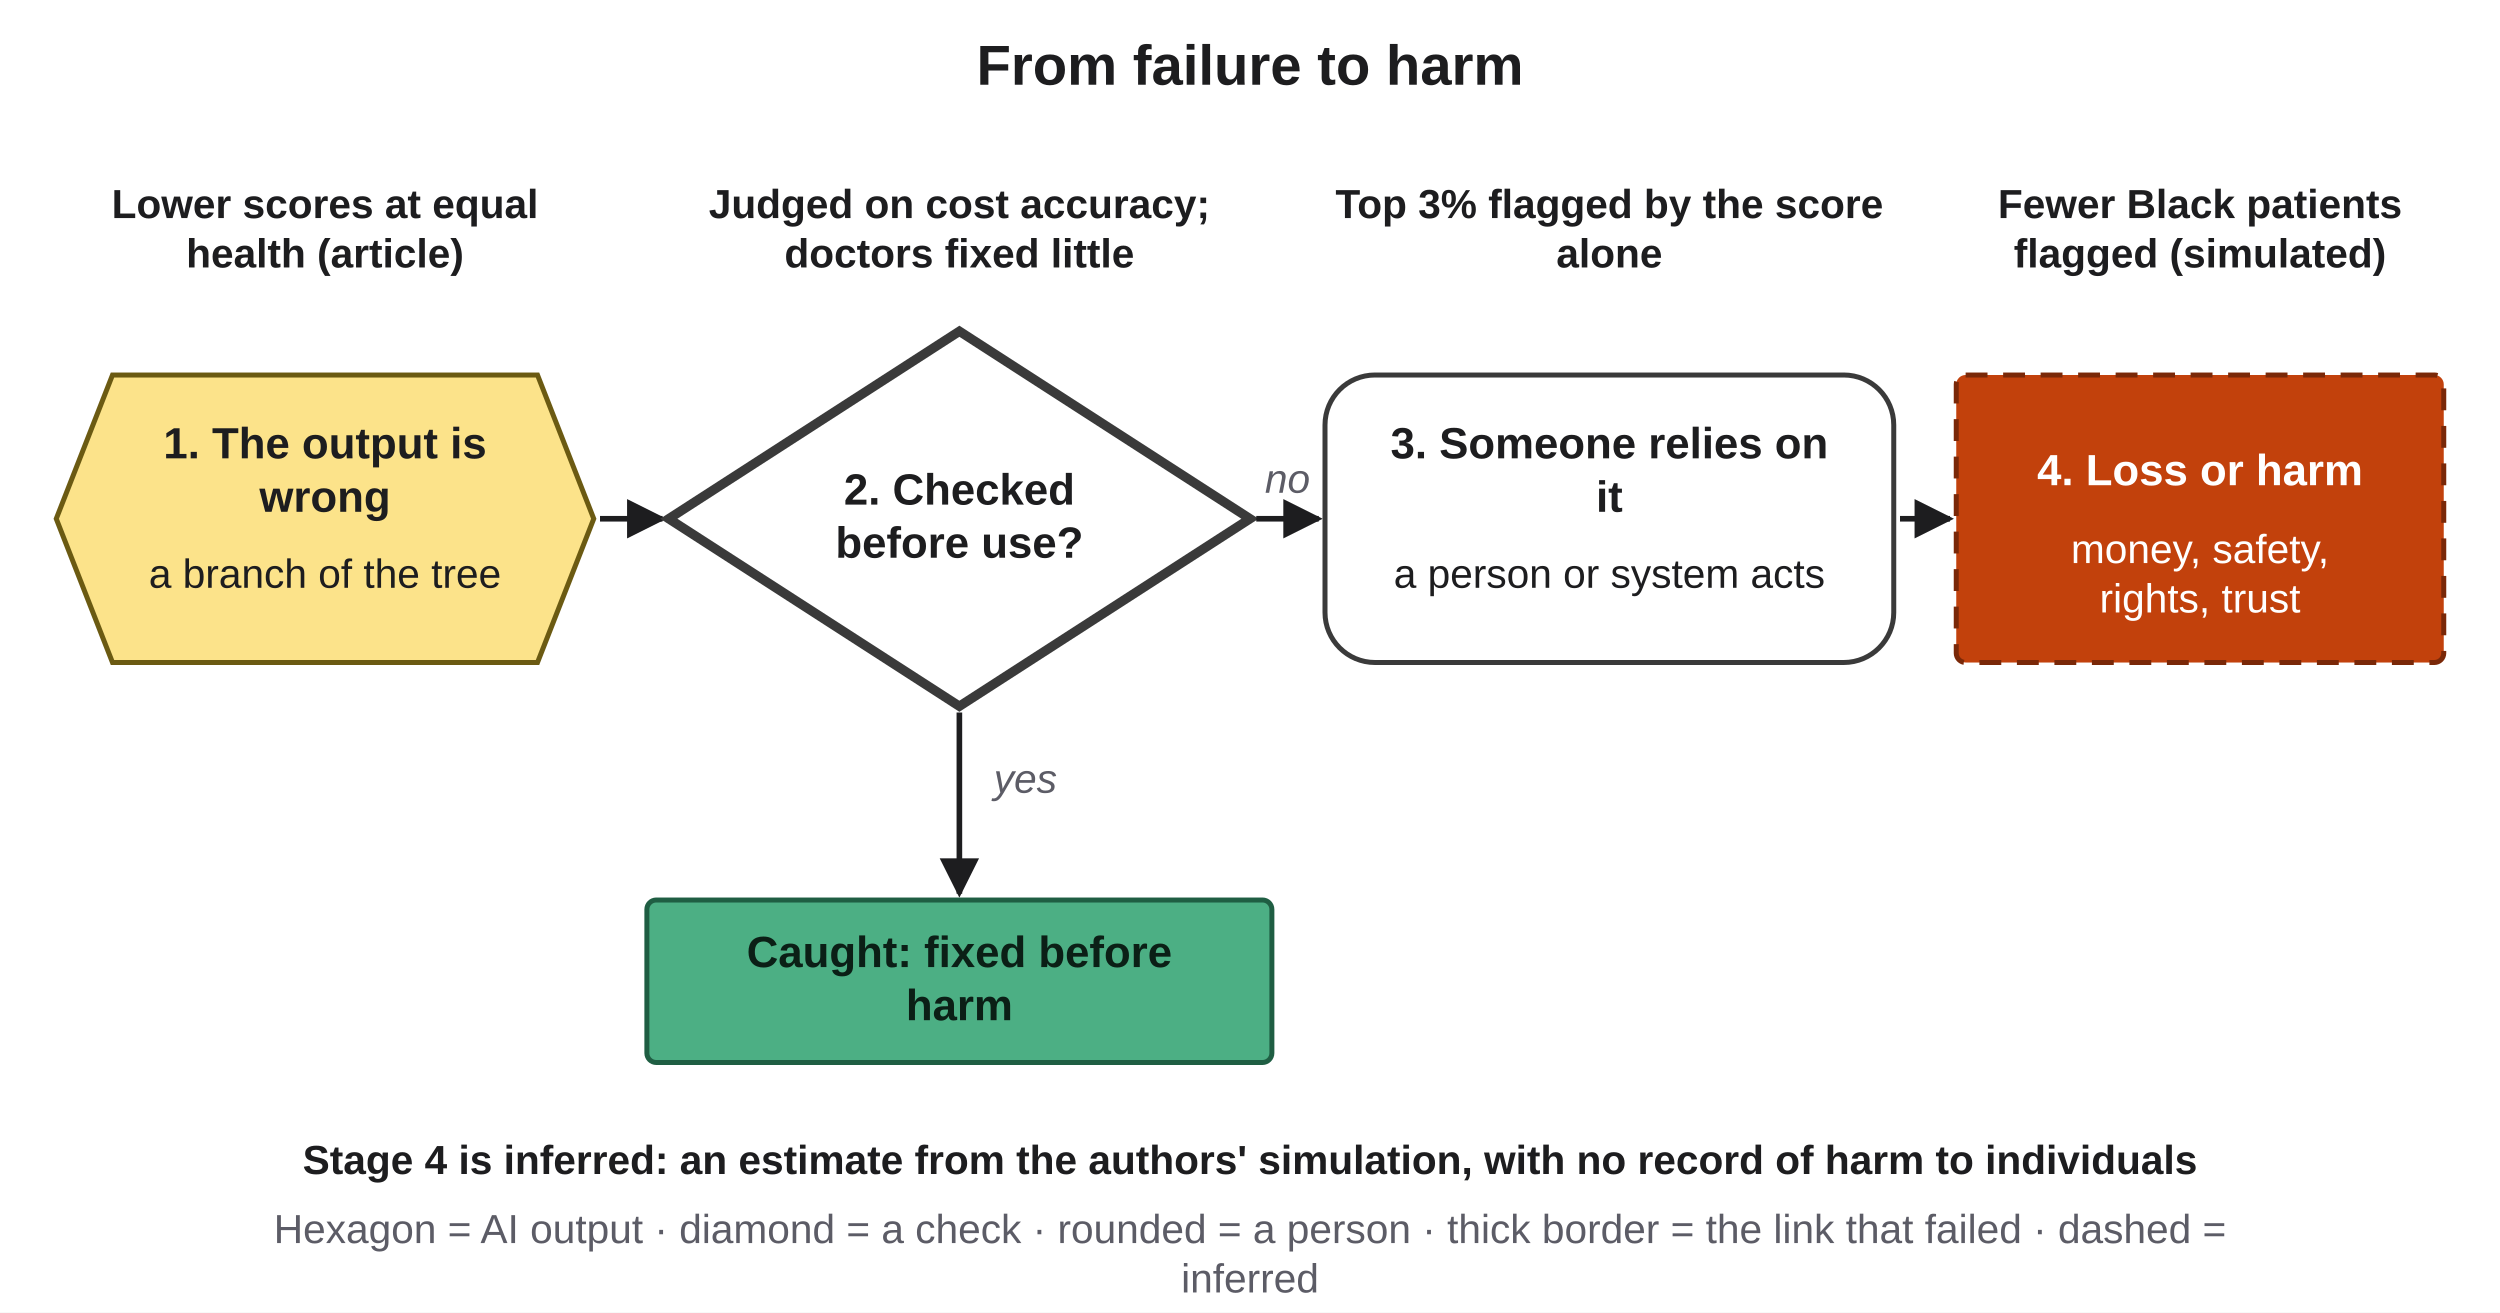
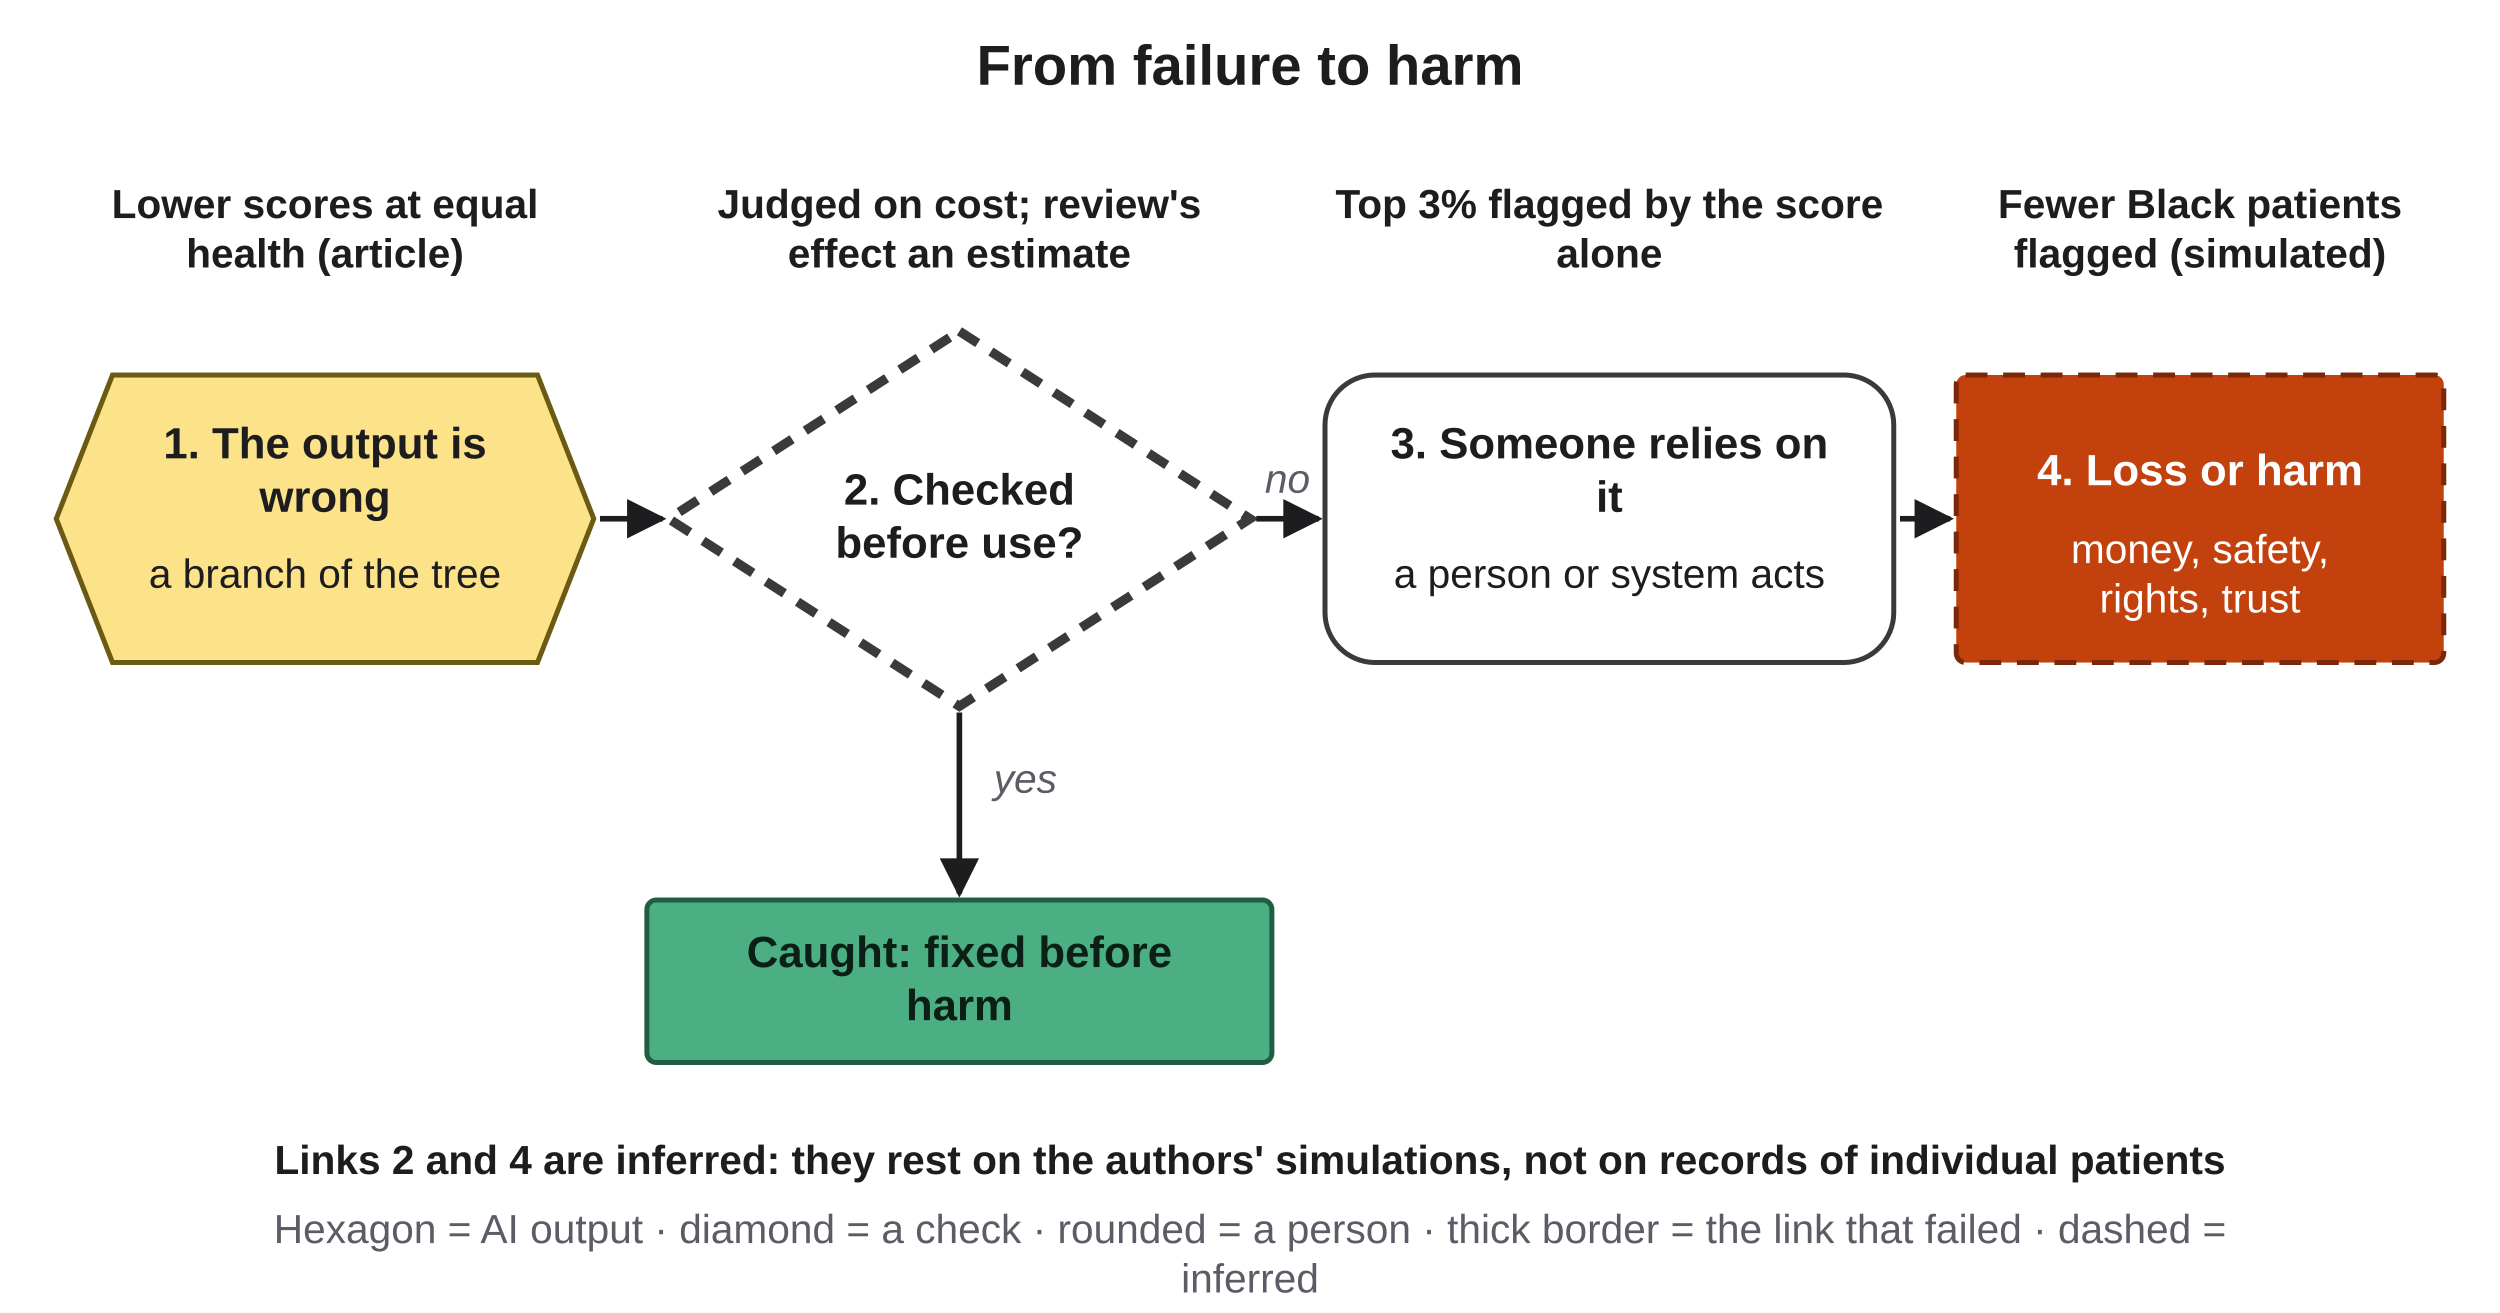
<svg xmlns="http://www.w3.org/2000/svg" viewBox="0 0 800 420" width="800" height="420" role="img" font-family="'Source Sans 3', 'Source Sans Pro', 'Helvetica Neue', Arial, sans-serif">
  <defs>
    <marker id="arrow-color" viewBox="0 0 10 10" refX="9" refY="5" markerWidth="7" markerHeight="7" orient="auto-start-reverse">
      <path d="M0,0 L10,5 L0,10 z" fill="#1D1D1F" />
    </marker>
    <pattern id="hatch" patternUnits="userSpaceOnUse" width="8" height="8" patternTransform="rotate(45)">
      <rect width="8" height="8" fill="#FFFFFF" />
      <line x1="0" y1="0" x2="0" y2="8" stroke="#9A9A9A" stroke-width="1.3" />
    </pattern>
    <pattern id="dots" patternUnits="userSpaceOnUse" width="7" height="7">
      <rect width="7" height="7" fill="#FFFFFF" />
      <circle cx="3.5" cy="3.5" r="1.2" fill="#000" />
    </pattern>
  </defs>
  <rect width="800" height="420" fill="#FFFFFF" />
  <text x="400.0" y="22.0" font-size="18" font-weight="700" text-anchor="middle" dominant-baseline="middle" fill="#1D1D1F" style="">From failure to harm</text>
  <polygon points="36.0,120.0 172.0,120.0 190.0,166.0 172.0,212.0 36.0,212.0 18.0,166.0" fill="#FCE38A" stroke="#6B5A12" stroke-width="1.6" />
  <text x="104.0" y="142.7" font-size="14" font-weight="600" text-anchor="middle" dominant-baseline="middle" fill="#1D1D1F" style="">1. The output is</text>
  <text x="104.0" y="159.8" font-size="14" font-weight="600" text-anchor="middle" dominant-baseline="middle" fill="#1D1D1F" style="">wrong</text>
  <text x="104.0" y="184.4" font-size="13" font-weight="normal" text-anchor="middle" dominant-baseline="middle" fill="#1D1D1F" style="">a branch of the tree</text>
  <path d="M192.0,166.0 L212.0,166.0" fill="none" stroke="#1D1D1F" stroke-width="1.8" marker-end="url(#arrow-color)" />
  <text x="104.0" y="66.1" font-size="13" font-weight="600" text-anchor="middle" dominant-baseline="middle" fill="#1D1D1F" style="">Lower scores at equal</text>
  <text x="104.0" y="81.9" font-size="13" font-weight="600" text-anchor="middle" dominant-baseline="middle" fill="#1D1D1F" style="">health (article)</text>
-   <polygon points="307.0,106.0 400.0,166.0 307.0,226.0 214.0,166.0" fill="#FFFFFF" stroke="#3A3A3A" stroke-width="3" />
+   <polygon points="307.0,106.0 400.0,166.0 307.0,226.0 214.0,166.0" fill="#FFFFFF" stroke="#3A3A3A" stroke-width="3" stroke-dasharray="7 5" />
  <text x="307.0" y="157.5" font-size="14" font-weight="600" text-anchor="middle" dominant-baseline="middle" fill="#1D1D1F" style="">2. Checked</text>
  <text x="307.0" y="174.5" font-size="14" font-weight="600" text-anchor="middle" dominant-baseline="middle" fill="#1D1D1F" style="">before use?</text>
  <path d="M402.0,166.0 L422.0,166.0" fill="none" stroke="#1D1D1F" stroke-width="1.8" marker-end="url(#arrow-color)" />
  <text x="412.0" y="154.0" font-size="13" font-weight="normal" text-anchor="middle" dominant-baseline="middle" fill="#5C5C66" style="font-style:italic;">no</text>
-   <text x="307.0" y="66.1" font-size="13" font-weight="600" text-anchor="middle" dominant-baseline="middle" fill="#1D1D1F" style="">Judged on cost accuracy;</text>
-   <text x="307.0" y="81.9" font-size="13" font-weight="600" text-anchor="middle" dominant-baseline="middle" fill="#1D1D1F" style="">doctors fixed little</text>
+   <text x="307.0" y="66.1" font-size="13" font-weight="600" text-anchor="middle" dominant-baseline="middle" fill="#1D1D1F" style="">Judged on cost; review's</text>
+   <text x="307.0" y="81.9" font-size="13" font-weight="600" text-anchor="middle" dominant-baseline="middle" fill="#1D1D1F" style="">effect an estimate</text>
  <rect x="424" y="120" width="182" height="92" rx="16" fill="#FFFFFF" stroke="#3A3A3A" stroke-width="1.6" />
  <text x="515.0" y="142.7" font-size="14" font-weight="600" text-anchor="middle" dominant-baseline="middle" fill="#1D1D1F" style="">3. Someone relies on</text>
  <text x="515.0" y="159.8" font-size="14" font-weight="600" text-anchor="middle" dominant-baseline="middle" fill="#1D1D1F" style="">it</text>
  <text x="515.0" y="184.4" font-size="13" font-weight="normal" text-anchor="middle" dominant-baseline="middle" fill="#1D1D1F" style="">a person or system acts</text>
  <path d="M608.0,166.0 L624.0,166.0" fill="none" stroke="#1D1D1F" stroke-width="1.8" marker-end="url(#arrow-color)" />
  <text x="515.0" y="66.1" font-size="13" font-weight="600" text-anchor="middle" dominant-baseline="middle" fill="#1D1D1F" style="">Top 3% flagged by the score</text>
  <text x="515.0" y="81.9" font-size="13" font-weight="600" text-anchor="middle" dominant-baseline="middle" fill="#1D1D1F" style="">alone</text>
  <rect x="626" y="120" width="156" height="92" rx="3" fill="#C2410C" stroke="#7A2808" stroke-width="1.6" stroke-dasharray="7 5" />
  <text x="704.0" y="151.3" font-size="14" font-weight="600" text-anchor="middle" dominant-baseline="middle" fill="#FFFFFF" style="">4. Loss or harm</text>
  <text x="704.0" y="176.5" font-size="13" font-weight="normal" text-anchor="middle" dominant-baseline="middle" fill="#FFFFFF" style="">money, safety,</text>
  <text x="704.0" y="192.3" font-size="13" font-weight="normal" text-anchor="middle" dominant-baseline="middle" fill="#FFFFFF" style="">rights, trust</text>
  <text x="704.0" y="66.1" font-size="13" font-weight="600" text-anchor="middle" dominant-baseline="middle" fill="#1D1D1F" style="">Fewer Black patients</text>
  <text x="704.0" y="81.9" font-size="13" font-weight="600" text-anchor="middle" dominant-baseline="middle" fill="#1D1D1F" style="">flagged (simulated)</text>
  <path d="M307.0,228.0 L307.0,286.0" fill="none" stroke="#1D1D1F" stroke-width="1.8" marker-end="url(#arrow-color)" />
  <text x="318.0" y="250.0" font-size="13" font-weight="normal" text-anchor="start" dominant-baseline="middle" fill="#5C5C66" style="font-style:italic;">yes</text>
  <rect x="207" y="288" width="200" height="52" rx="3" fill="#4CAF84" stroke="#1F5E43" stroke-width="1.6" />
  <text x="307.0" y="305.5" font-size="14" font-weight="600" text-anchor="middle" dominant-baseline="middle" fill="#0B1F16" style="">Caught: fixed before</text>
  <text x="307.0" y="322.5" font-size="14" font-weight="600" text-anchor="middle" dominant-baseline="middle" fill="#0B1F16" style="">harm</text>
-   <text x="400.0" y="372.0" font-size="13" font-weight="700" text-anchor="middle" dominant-baseline="middle" fill="#1D1D1F" style="">Stage 4 is inferred: an estimate from the authors' simulation, with no record of harm to individuals</text>
+   <text x="400.0" y="372.0" font-size="13" font-weight="700" text-anchor="middle" dominant-baseline="middle" fill="#1D1D1F" style="">Links 2 and 4 are inferred: they rest on the authors' simulations, not on records of individual patients</text>
  <text x="400.0" y="394.1" font-size="13" font-weight="normal" text-anchor="middle" dominant-baseline="middle" fill="#5C5C66" style="">Hexagon = AI output · diamond = a check · rounded = a person · thick border = the link that failed · dashed =</text>
  <text x="400.0" y="409.9" font-size="13" font-weight="normal" text-anchor="middle" dominant-baseline="middle" fill="#5C5C66" style="">inferred</text>
</svg>
